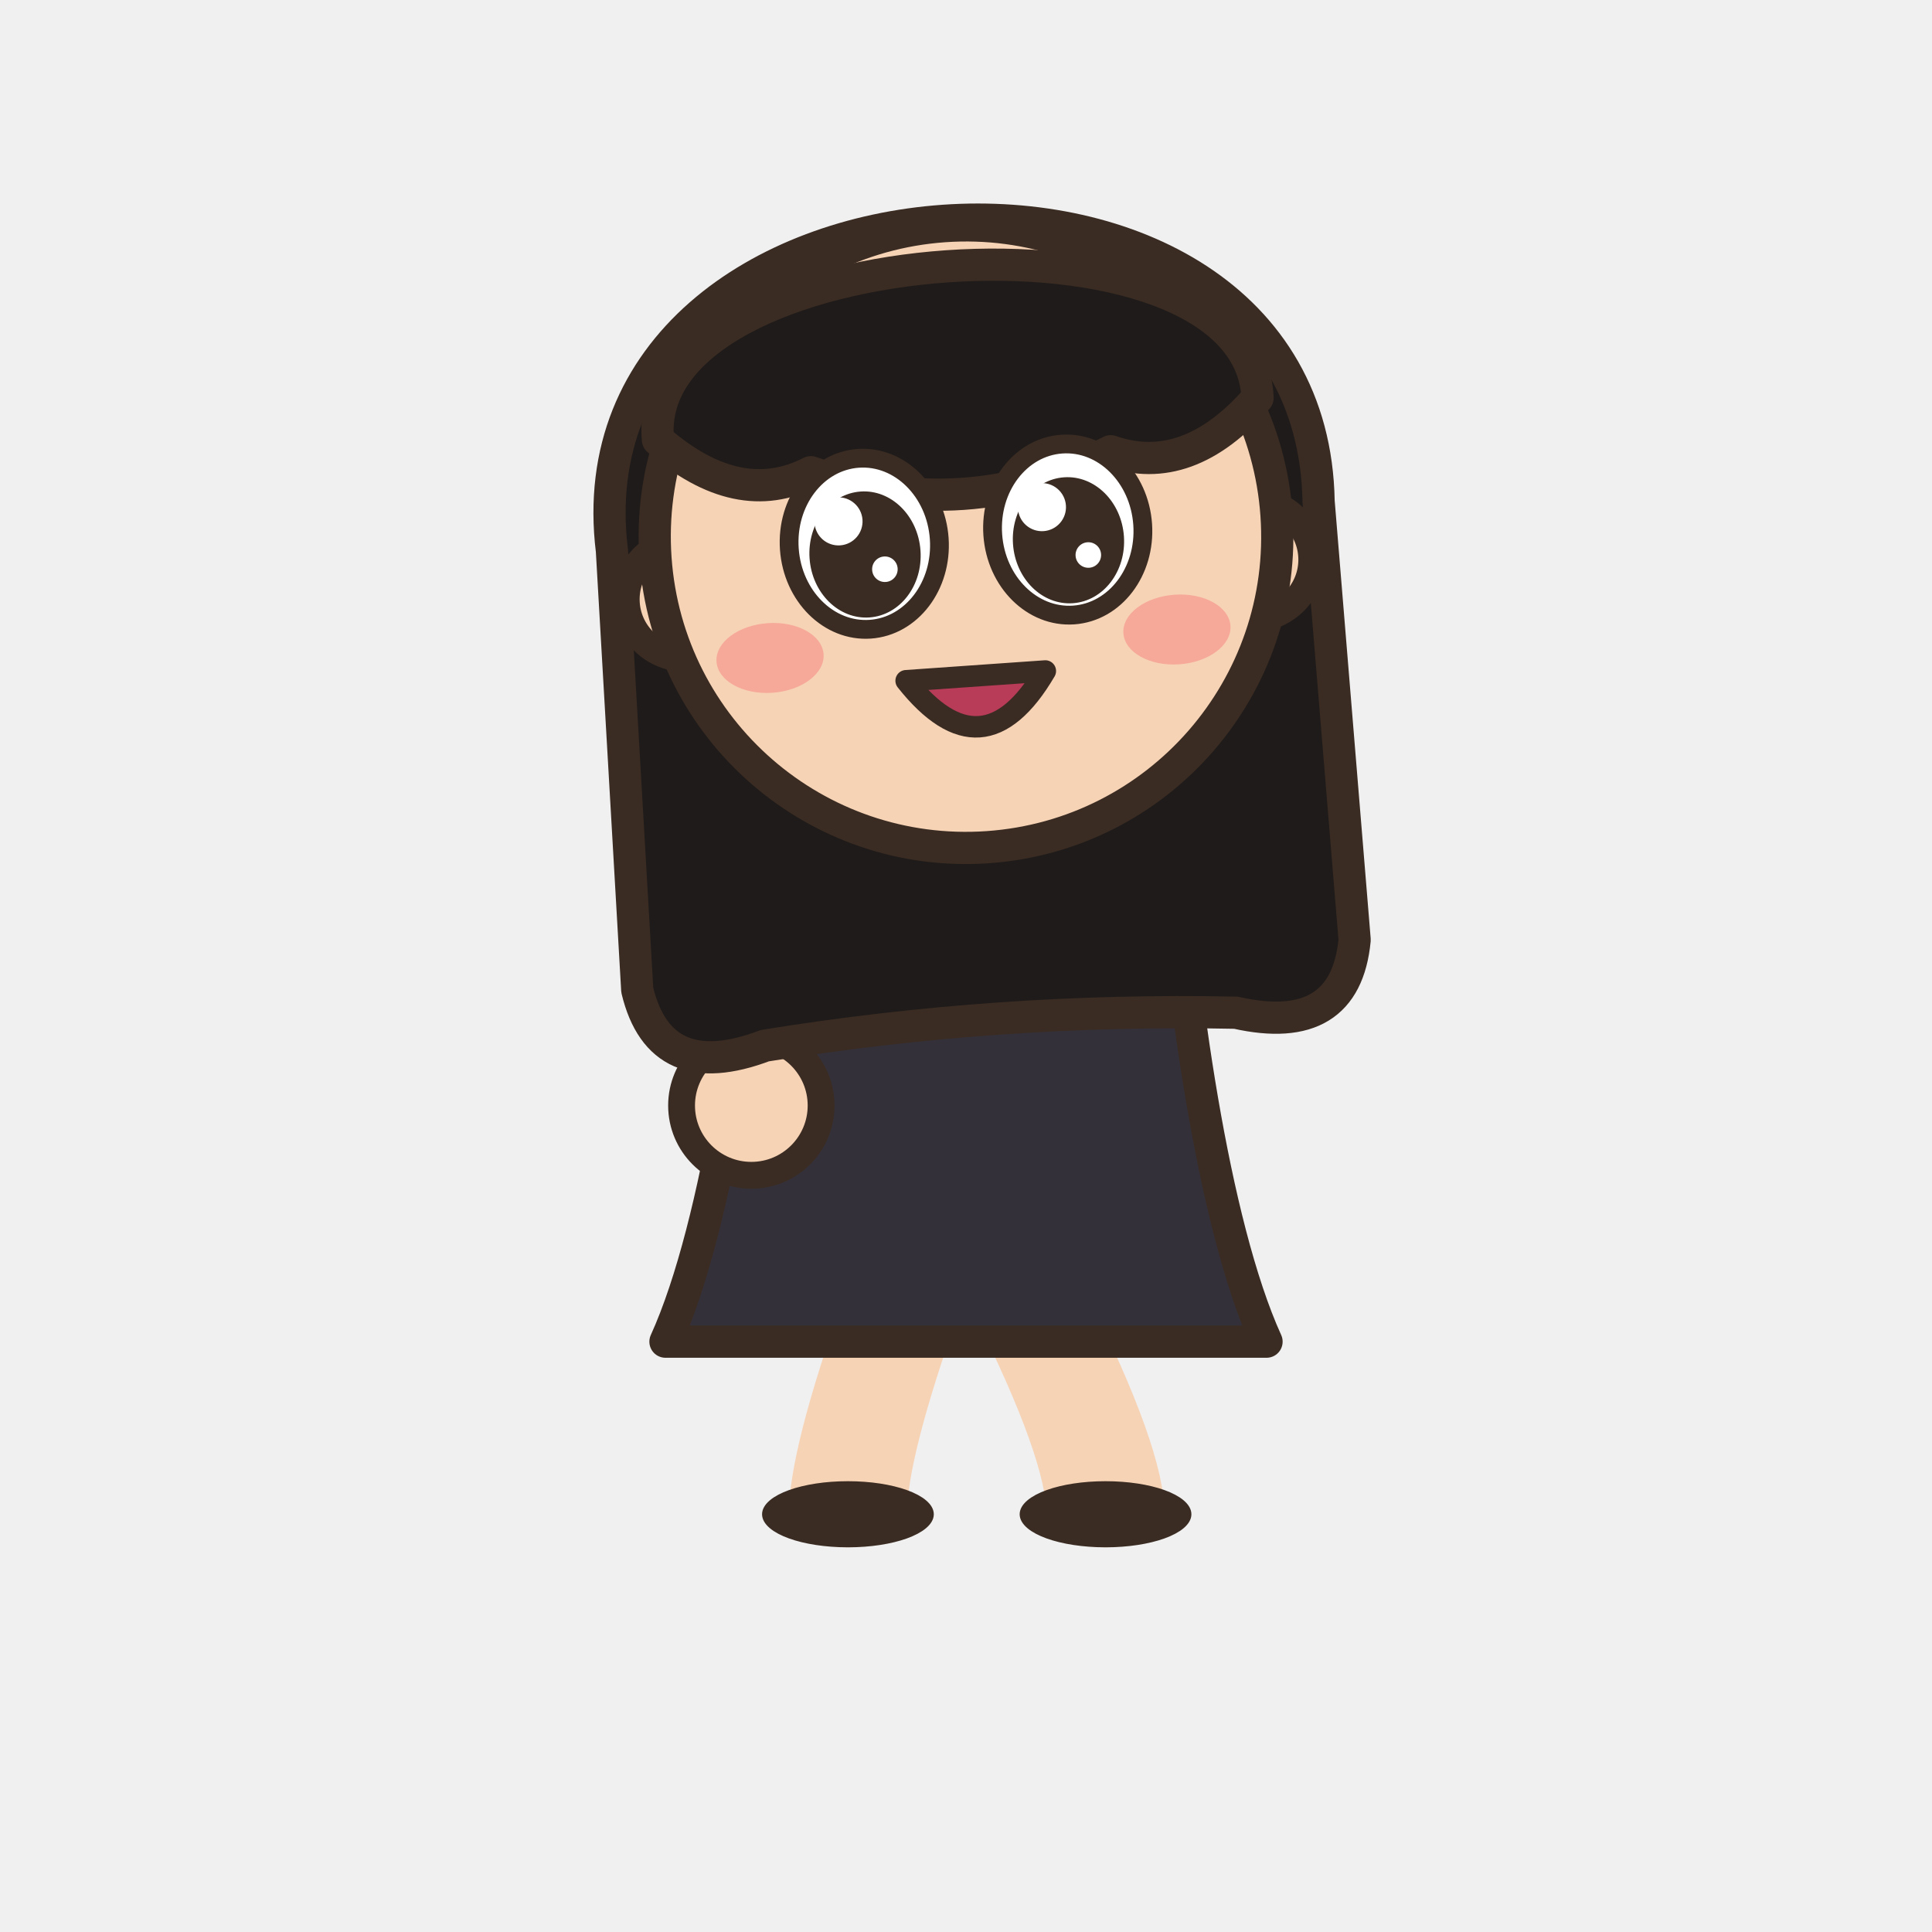
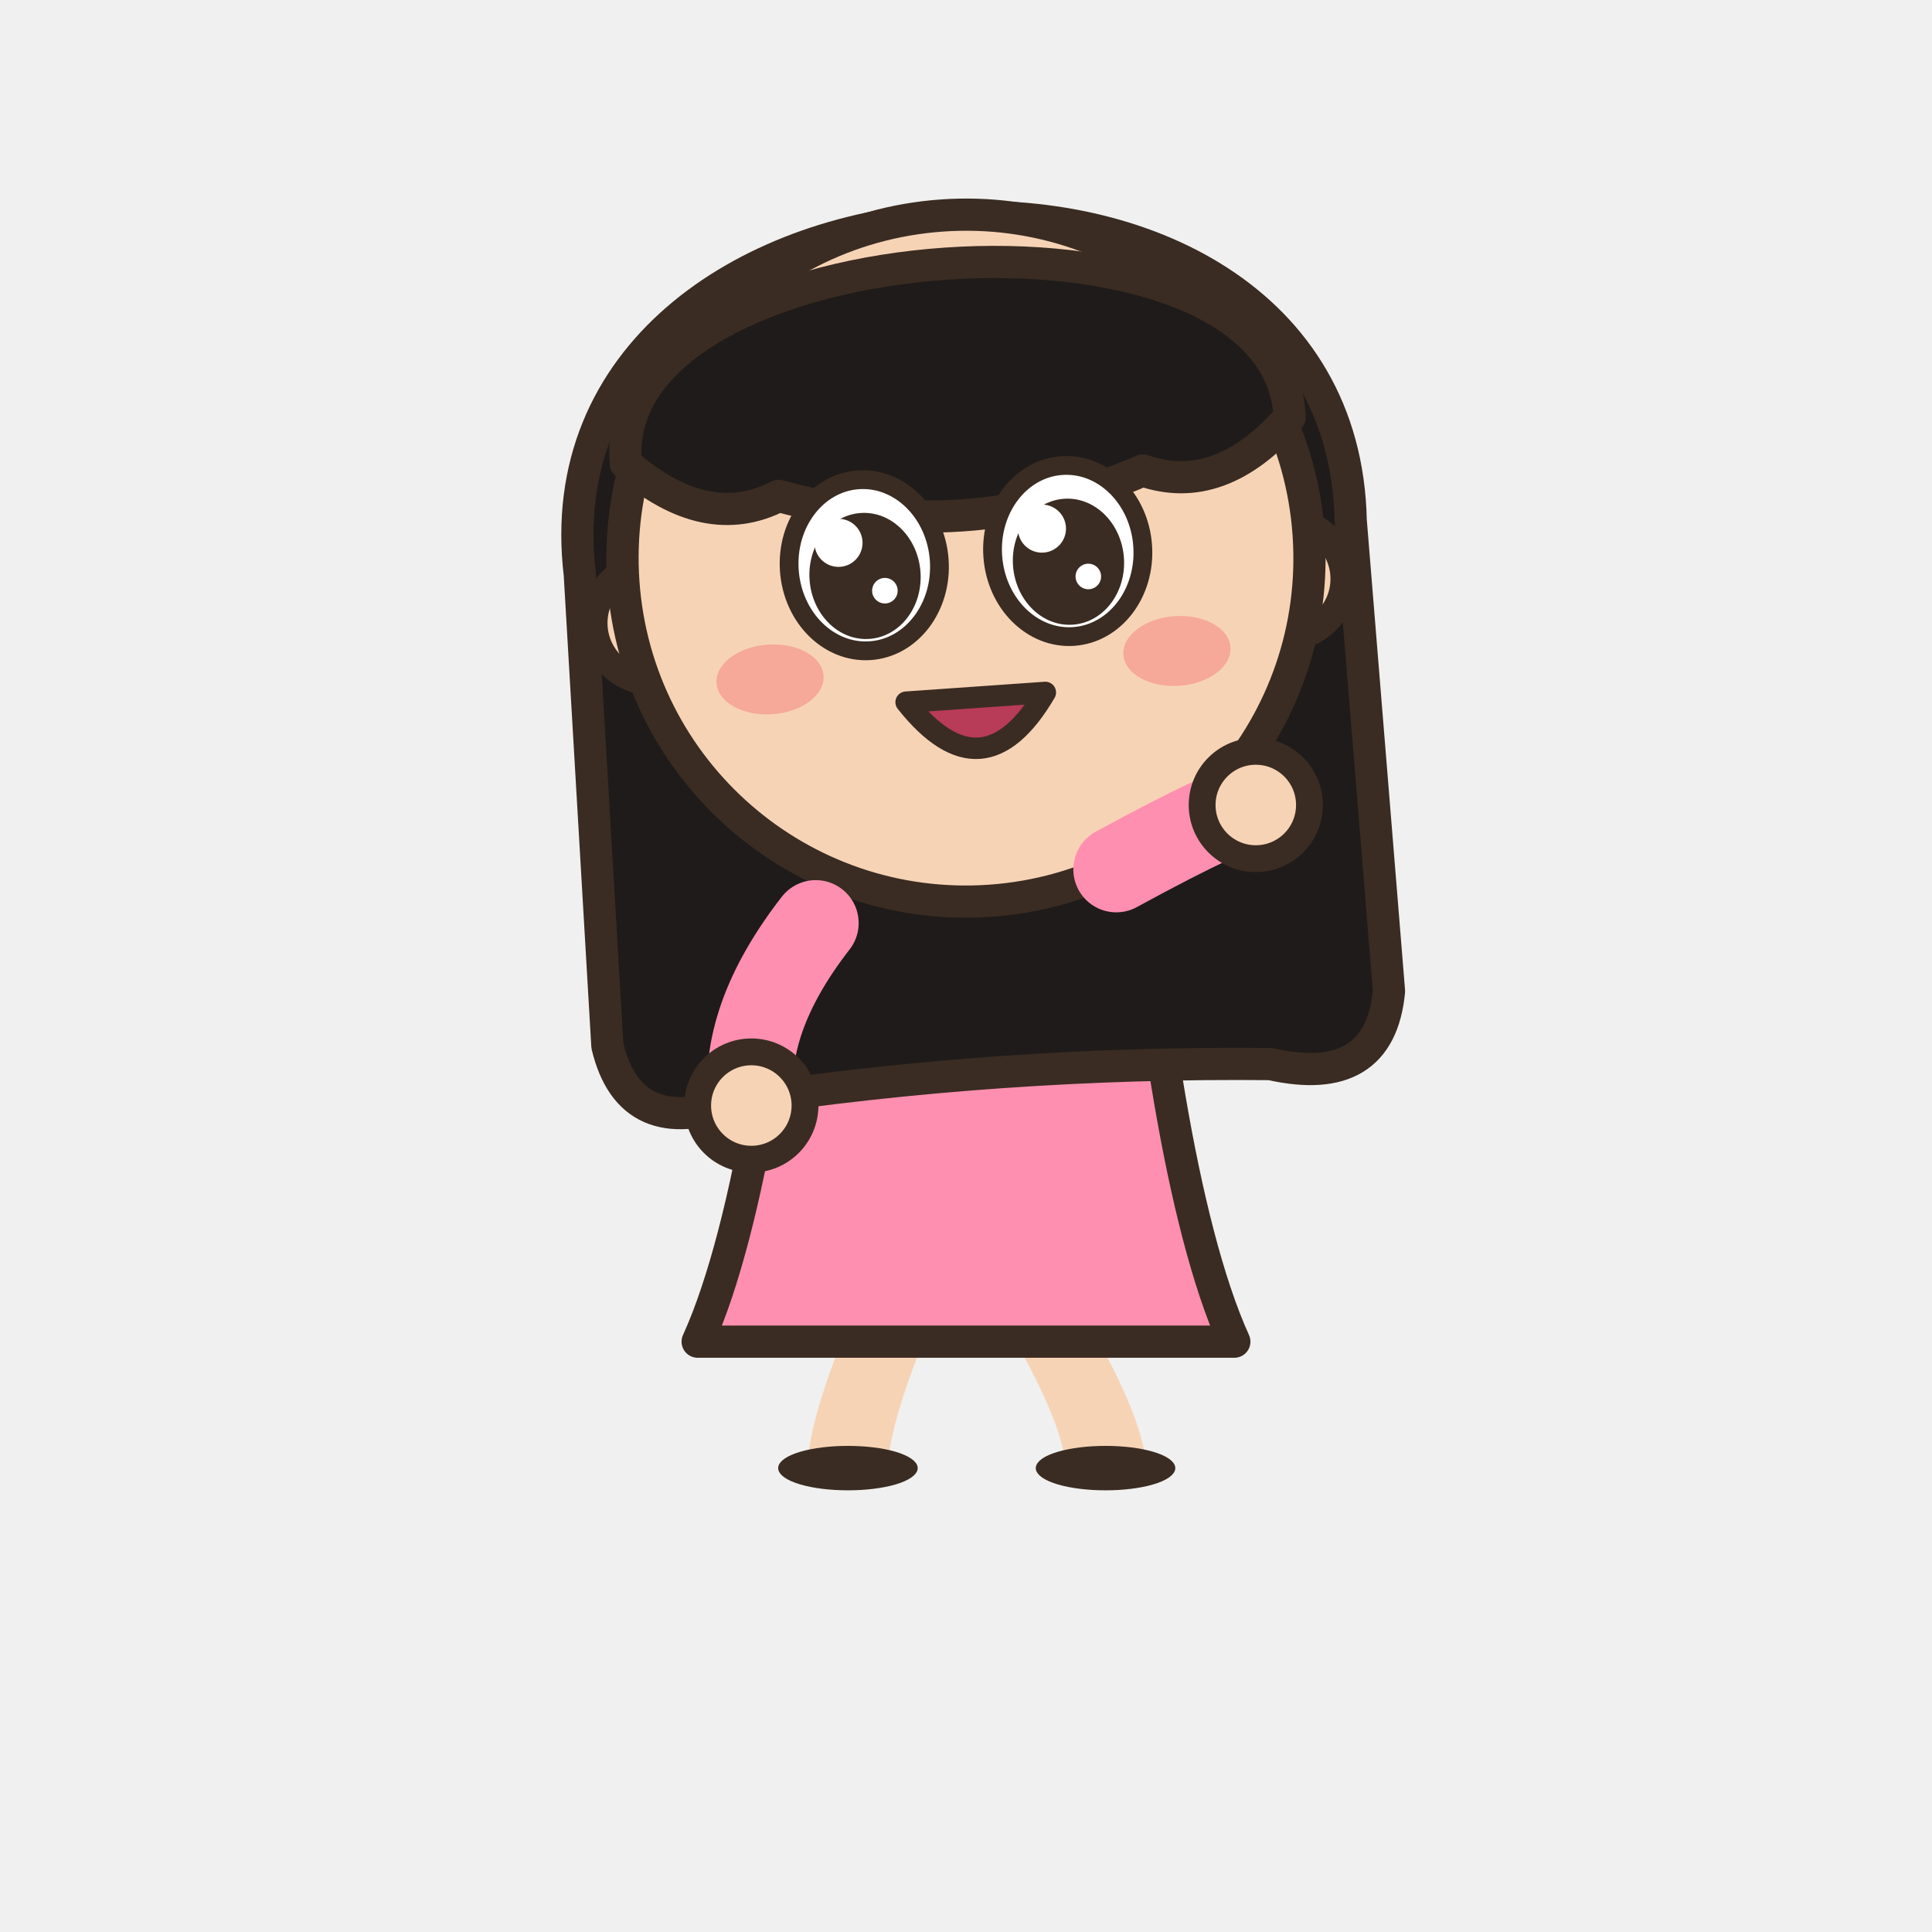
<svg xmlns="http://www.w3.org/2000/svg" viewBox="0 0 360 360" width="360" height="360">
  <g>
-     <g transform="translate(0 234) scale(1 0.56) translate(0 -234)">
-       <path d="M 168 250 Q 158 300 158 320" fill="none" stroke="#F7D3B6" stroke-width="22" stroke-linecap="round" />
+     <g transform="translate(0 234) scale(1 0.46) translate(0 -234)">
+       <path d="M 168 250 Q 158 300 158 320" fill="none" stroke="#F7D3B6" stroke-width="15" stroke-linecap="round" />
      <g transform="rotate(0 158 320)">
-         <ellipse cx="158" cy="320" rx="14" ry="9" fill="#3A2C22" stroke="#3A2C22" stroke-width="4" />
+         <ellipse cx="158" cy="320" rx="11" ry="7" fill="#3A2C22" stroke="#3A2C22" stroke-width="4" />
      </g>
-       <path d="M 192 250 Q 206 300 206 320" fill="none" stroke="#F7D3B6" stroke-width="22" stroke-linecap="round" />
+       <path d="M 192 250 Q 206 300 206 320" fill="none" stroke="#F7D3B6" stroke-width="15" stroke-linecap="round" />
      <g transform="rotate(0 206 320)">
-         <ellipse cx="206" cy="320" rx="14" ry="9" fill="#3A2C22" stroke="#3A2C22" stroke-width="4" />
+         <ellipse cx="206" cy="320" rx="11" ry="7" fill="#3A2C22" stroke="#3A2C22" stroke-width="4" />
      </g>
    </g>
-     <path d="M 142 154 C 140 184, 134 228, 124 250 L 236 250 C 226 228, 220 184, 218 154 C 196 142, 164 142, 142 154 Z" fill="#343039" stroke="#3A2C22" stroke-width="6" stroke-linejoin="round" stroke-linecap="round" />
-     <path d="M 152 172 Q 138 190 140 206" fill="none" stroke="#343039" stroke-width="22" stroke-linecap="round" />
-     <circle cx="140" cy="206" r="13" fill="#F7D3B6" stroke="#3A2C22" stroke-width="5" stroke-linejoin="round" />
-     <path d="M 208 162 Q 230 150 234 150" fill="none" stroke="#343039" stroke-width="22" stroke-linecap="round" />
-     <circle cx="234" cy="150" r="13" fill="#F7D3B6" stroke="#3A2C22" stroke-width="5" stroke-linejoin="round" />
-     <g transform="rotate(-4 180 100)">
-       <path d="M 114 98 C 110 22, 250 22, 246 98 L 247 180 Q 244 198 224 192 Q 180 188 136 192 Q 116 198 113 180 Z" fill="#1F1B1A" stroke="#3A2C22" stroke-width="6" stroke-linejoin="round" stroke-linecap="round" />
-       <circle cx="127" cy="108" r="11" fill="#F7D3B6" stroke="#3A2C22" stroke-width="5" stroke-linejoin="round" stroke-linecap="round" />
-       <circle cx="233" cy="108" r="11" fill="#F7D3B6" stroke="#3A2C22" stroke-width="5" stroke-linejoin="round" stroke-linecap="round" />
-       <circle cx="180" cy="100" r="58" fill="#F7D3B6" stroke="#3A2C22" stroke-width="6" stroke-linejoin="round" stroke-linecap="round" />
-       <path d="M 124 78 C 123 40, 237 40, 236 78 Q 222 92, 208 86 Q 180 98, 152 86 Q 138 92, 124 78 Z" fill="#1F1B1A" stroke="#3A2C22" stroke-width="6" stroke-linejoin="round" stroke-linecap="round" />
-       <ellipse cx="161" cy="100" rx="14.0" ry="15.96" fill="#FFFFFF" stroke="#3A2C22" stroke-width="3.5" />
-       <ellipse cx="161" cy="102" rx="10.36" ry="11.76" fill="#3A2C22" />
-       <circle cx="156.5" cy="95.5" r="4.48" fill="#FFFFFF" />
-       <circle cx="164.5" cy="105" r="2.38" fill="#FFFFFF" />
-       <ellipse cx="199" cy="100" rx="14.0" ry="15.96" fill="#FFFFFF" stroke="#3A2C22" stroke-width="3.5" />
-       <ellipse cx="199" cy="102" rx="10.36" ry="11.76" fill="#3A2C22" />
-       <circle cx="194.5" cy="95.5" r="4.48" fill="#FFFFFF" />
-       <circle cx="202.5" cy="105" r="2.38" fill="#FFFFFF" />
-       <ellipse cx="142" cy="120" rx="10" ry="6.5" fill="#F58C86" opacity="0.6" />
-       <ellipse cx="218" cy="120" rx="10" ry="6.5" fill="#F58C86" opacity="0.6" />
-       <path d="M 167 126 Q 180 145 193 126 Z" fill="#B83B57" stroke="#3A2C22" stroke-width="4" stroke-linejoin="round" stroke-linecap="round" />
+     <path d="M 148 154 C 146 184, 140 228, 130 250 L 230 250 C 220 228, 214 184, 212 154 C 196 142, 164 142, 148 154 Z" fill="#FF8FB0" stroke="#3A2C22" stroke-width="6" stroke-linejoin="round" stroke-linecap="round" />
+     <g transform="rotate(-4 180 104)">
+       <path d="M 108 102 C 104 20, 256 20, 252 102 L 253 190 Q 250 208 230 202 Q 180 198 130 202 Q 110 208 107 190 Z" fill="#1F1B1A" stroke="#3A2C22" stroke-width="6" stroke-linejoin="round" stroke-linecap="round" />
+       <circle cx="121" cy="112" r="11" fill="#F7D3B6" stroke="#3A2C22" stroke-width="5" stroke-linejoin="round" stroke-linecap="round" />
+       <circle cx="239" cy="112" r="11" fill="#F7D3B6" stroke="#3A2C22" stroke-width="5" stroke-linejoin="round" stroke-linecap="round" />
+       <circle cx="180" cy="104" r="64" fill="#F7D3B6" stroke="#3A2C22" stroke-width="6" stroke-linejoin="round" stroke-linecap="round" />
+       <path d="M 118 82 C 117 38, 243 38, 242 82 Q 228 96, 214 90 Q 180 102, 146 90 Q 132 96, 118 82 Z" fill="#1F1B1A" stroke="#3A2C22" stroke-width="6" stroke-linejoin="round" stroke-linecap="round" />
+       <ellipse cx="161" cy="104" rx="14.0" ry="15.96" fill="#FFFFFF" stroke="#3A2C22" stroke-width="3.5" />
+       <ellipse cx="161" cy="106" rx="10.36" ry="11.76" fill="#3A2C22" />
+       <circle cx="156.5" cy="99.5" r="4.48" fill="#FFFFFF" />
+       <circle cx="164.5" cy="109" r="2.38" fill="#FFFFFF" />
+       <ellipse cx="199" cy="104" rx="14.0" ry="15.96" fill="#FFFFFF" stroke="#3A2C22" stroke-width="3.5" />
+       <ellipse cx="199" cy="106" rx="10.36" ry="11.76" fill="#3A2C22" />
+       <circle cx="194.5" cy="99.5" r="4.48" fill="#FFFFFF" />
+       <circle cx="202.5" cy="109" r="2.38" fill="#FFFFFF" />
+       <ellipse cx="142" cy="124" rx="10" ry="6.5" fill="#F58C86" opacity="0.6" />
+       <ellipse cx="218" cy="124" rx="10" ry="6.5" fill="#F58C86" opacity="0.6" />
+       <path d="M 167 130 Q 180 149 193 130 Z" fill="#B83B57" stroke="#3A2C22" stroke-width="4" stroke-linejoin="round" stroke-linecap="round" />
    </g>
+     <path d="M 152 172 Q 138 190 140 206" fill="none" stroke="#FF8FB0" stroke-width="16" stroke-linecap="round" />
+     <circle cx="140" cy="206" r="10" fill="#F7D3B6" stroke="#3A2C22" stroke-width="5" stroke-linejoin="round" />
+     <path d="M 208 162 Q 230 150 234 150" fill="none" stroke="#FF8FB0" stroke-width="16" stroke-linecap="round" />
+     <circle cx="234" cy="150" r="10" fill="#F7D3B6" stroke="#3A2C22" stroke-width="5" stroke-linejoin="round" />
  </g>
</svg>
